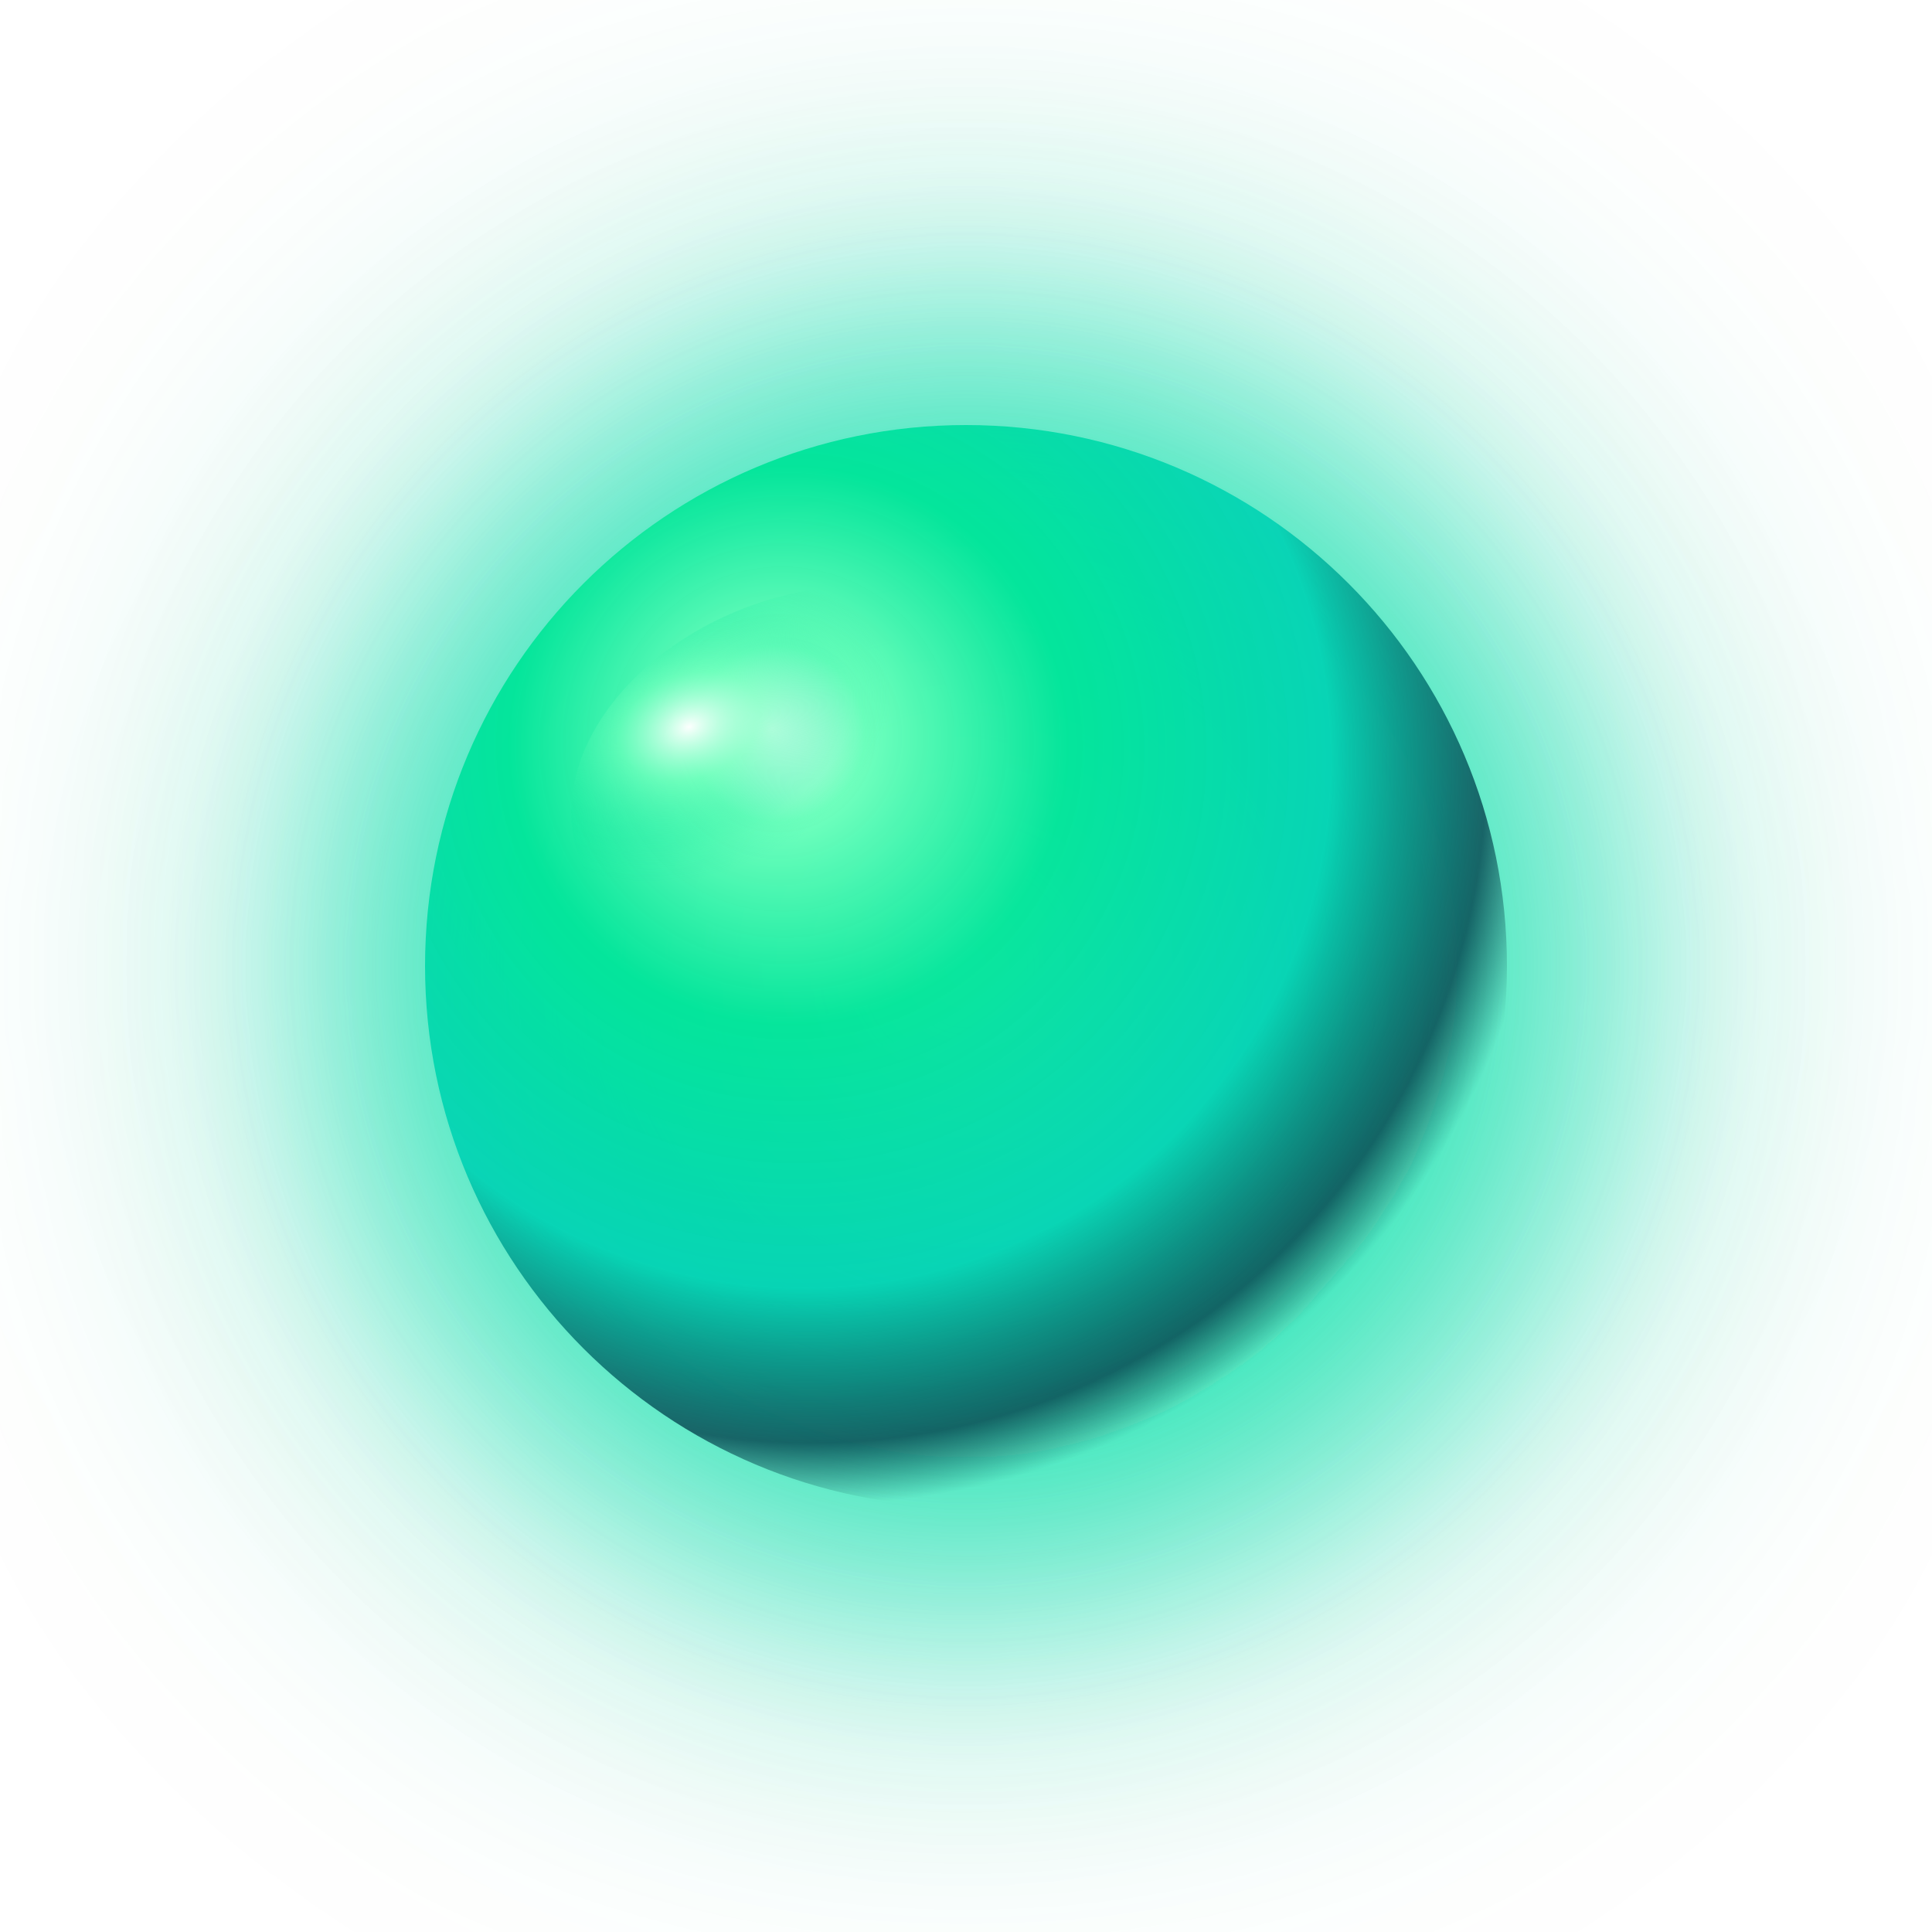
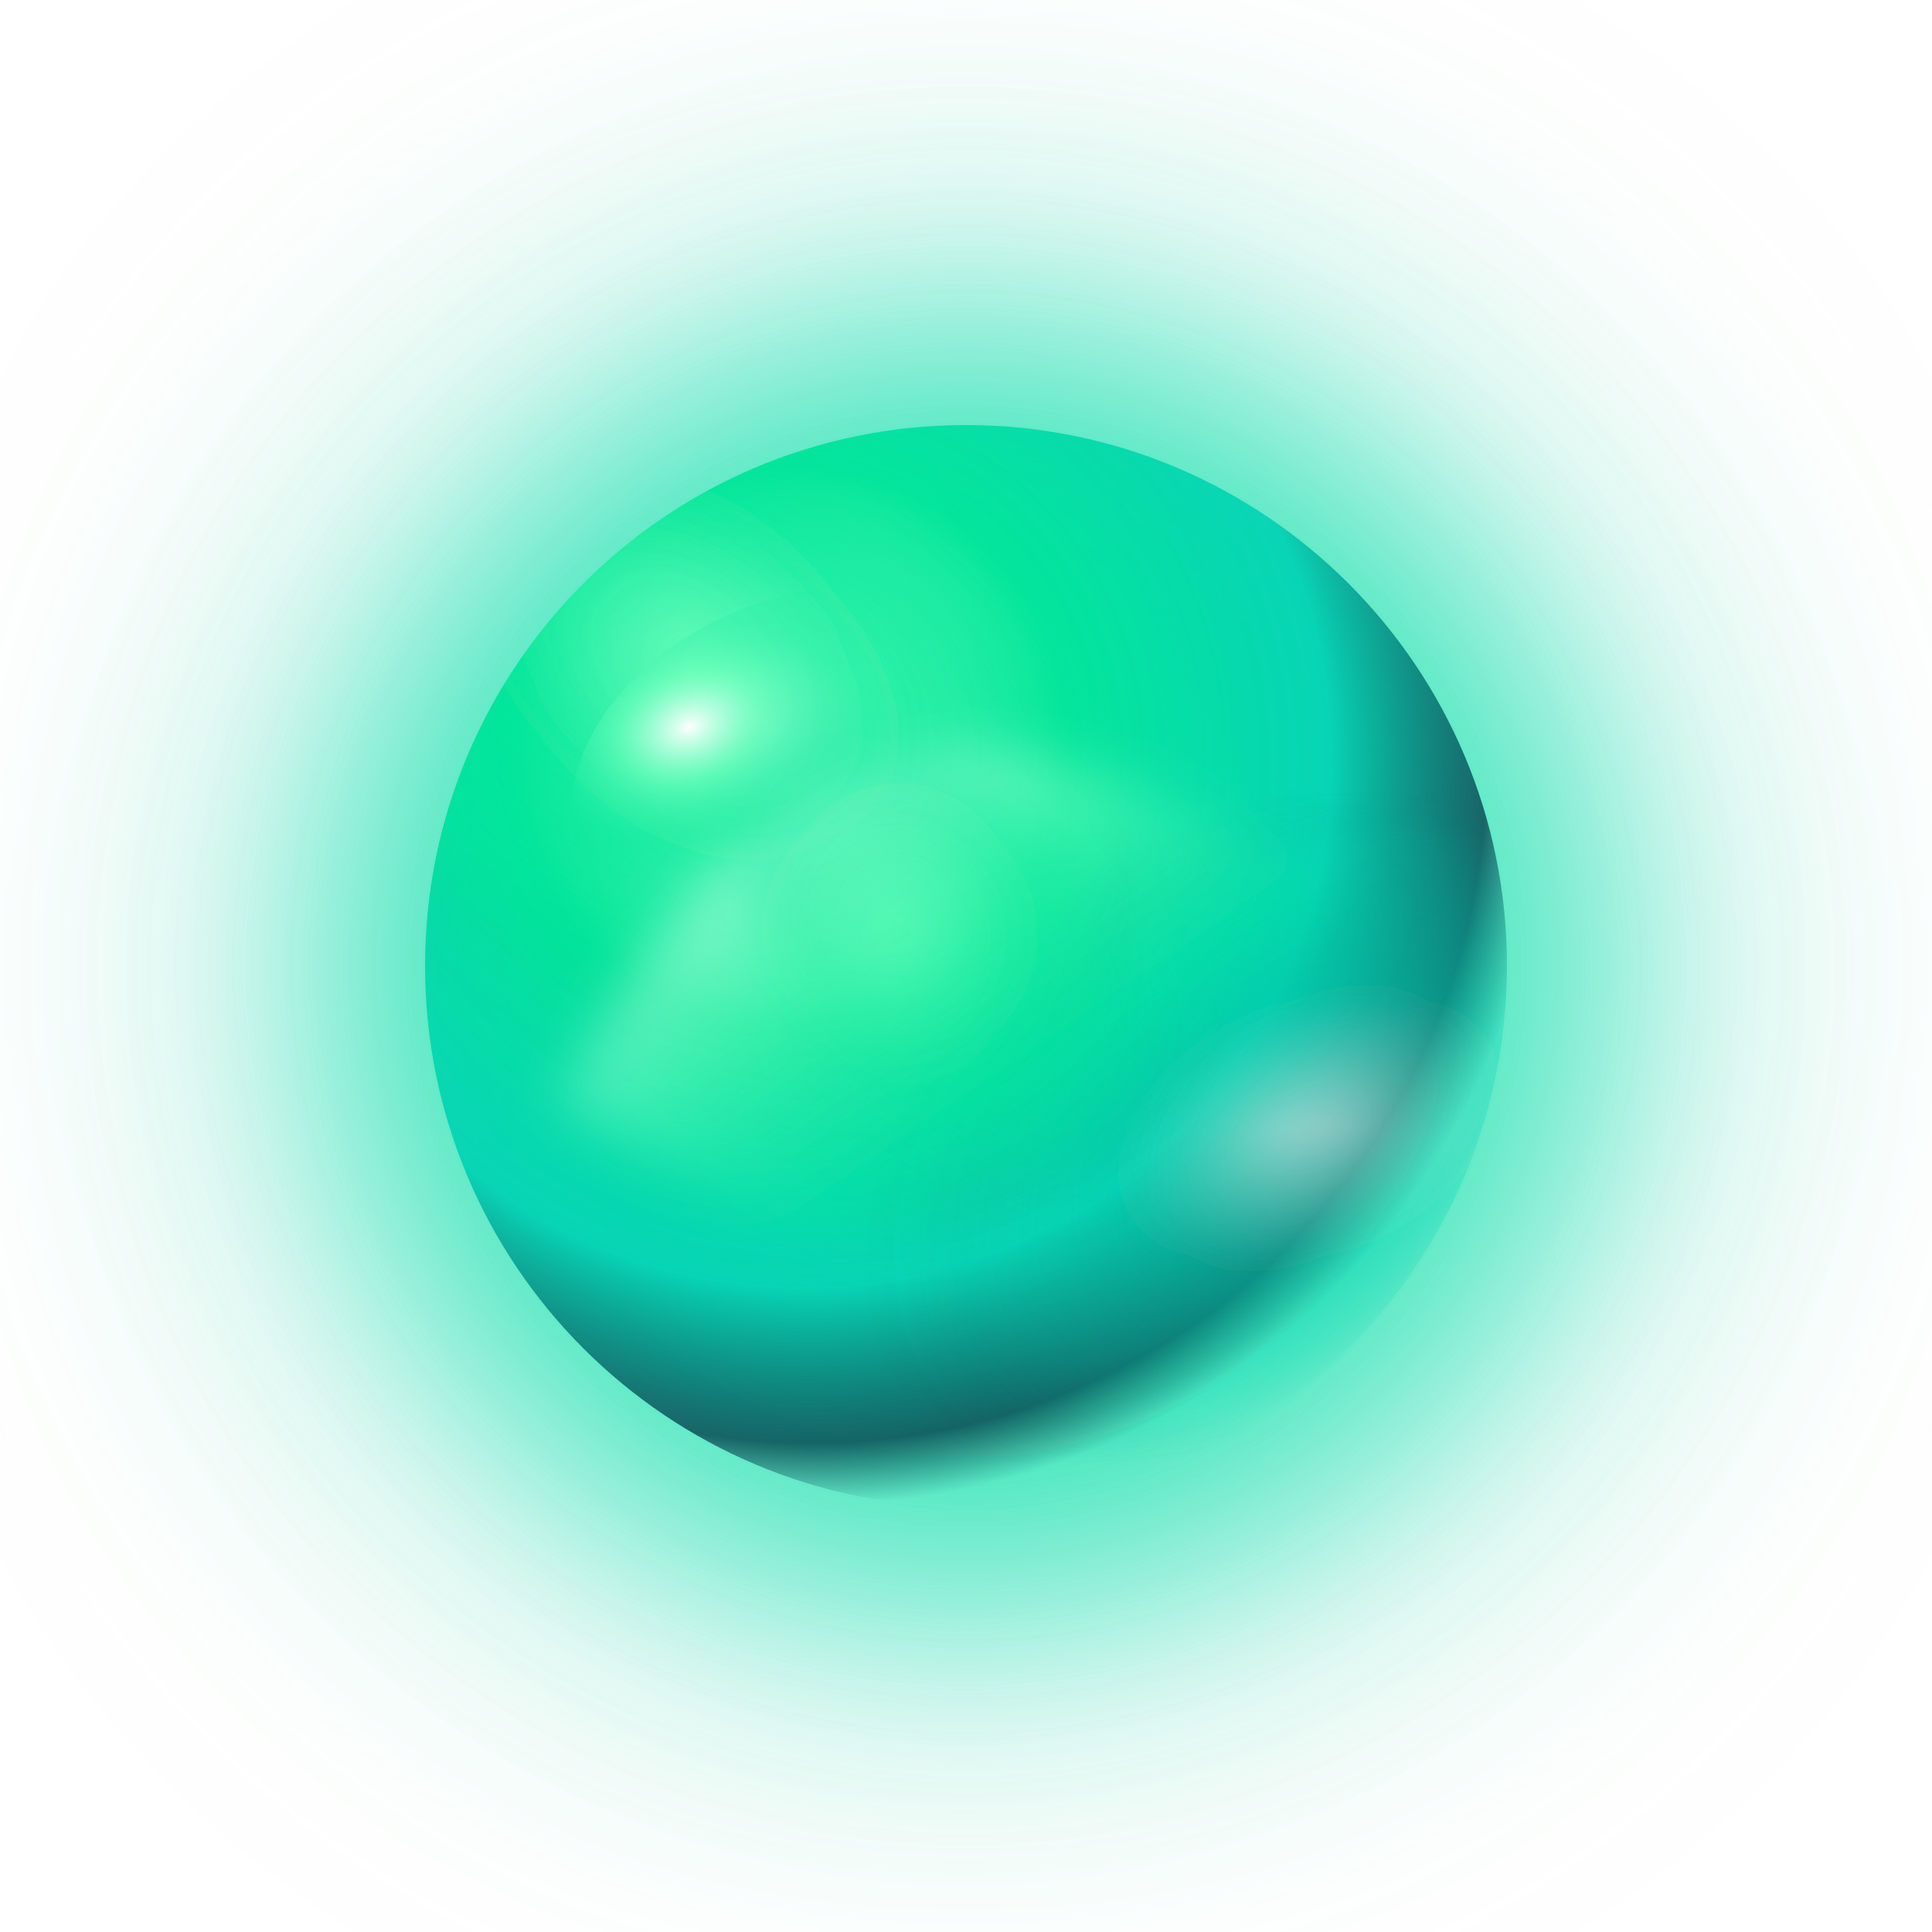
<svg xmlns="http://www.w3.org/2000/svg" width="1000" height="1000" viewBox="0 0 1000 1000">
  <defs>
    <filter id="ultraAura" x="-60%" y="-60%" width="220%" height="220%">
      <feGaussianBlur stdDeviation="80" result="blur1" />
    </filter>
    <filter id="softCorona" x="-40%" y="-40%" width="180%" height="180%">
      <feGaussianBlur stdDeviation="45" result="blur2" />
    </filter>
    <filter id="intenseGlow" x="-30%" y="-30%" width="160%" height="160%">
      <feGaussianBlur stdDeviation="22" result="blur3" />
    </filter>
+     <filter id="plasmaDiffusion" x="-20%" y="-20%" width="140%" height="140%">
+       <feGaussianBlur stdDeviation="14" result="blur4" />
+     </filter>
+     <clipPath id="coreClip">
+       <circle cx="500" cy="500" r="280" />
+     </clipPath>
    <radialGradient id="outerRadiance" cx="50%" cy="50%" r="50%">
      <stop offset="0%" stop-color="#00e599" stop-opacity="0.95" />
      <stop offset="25%" stop-color="#00d2b4" stop-opacity="0.70" />
      <stop offset="55%" stop-color="#00d2b4" stop-opacity="0.35" />
      <stop offset="80%" stop-color="#00e599" stop-opacity="0.10" />
      <stop offset="100%" stop-color="#003847" stop-opacity="0.0" />
    </radialGradient>
    <radialGradient id="coronalHalo" cx="50%" cy="50%" r="50%">
      <stop offset="0%" stop-color="#ffffff" stop-opacity="0.80" />
      <stop offset="35%" stop-color="#70ffbd" stop-opacity="0.65" />
      <stop offset="70%" stop-color="#00e599" stop-opacity="0.30" />
      <stop offset="100%" stop-color="#00d2b4" stop-opacity="0.0" />
    </radialGradient>
    <radialGradient id="orbVolumetric" cx="36%" cy="32%" r="68%" fx="32%" fy="28%">
      <stop offset="0%" stop-color="#ffffff" stop-opacity="1.0" />
      <stop offset="12%" stop-color="#70ffbd" stop-opacity="0.98" />
      <stop offset="38%" stop-color="#00e599" stop-opacity="0.95" />
      <stop offset="72%" stop-color="#00d2b4" stop-opacity="0.90" />
      <stop offset="92%" stop-color="#003847" stop-opacity="0.75" />
      <stop offset="100%" stop-color="#003847" stop-opacity="0.0" />
    </radialGradient>
+     <radialGradient id="plasmaVortex1" cx="40%" cy="38%" r="60%">
+       <stop offset="0%" stop-color="#70ffbd" stop-opacity="0.90" />
+       <stop offset="45%" stop-color="#00e599" stop-opacity="0.65" />
+       <stop offset="85%" stop-color="#00e599" stop-opacity="0.20" />
+       <stop offset="100%" stop-color="#003847" stop-opacity="0.0" />
+     </radialGradient>
+     <radialGradient id="plasmaVortex2" cx="62%" cy="65%" r="55%">
+       <stop offset="0%" stop-color="#ffffff" stop-opacity="0.85" />
+       <stop offset="40%" stop-color="#00d2b4" stop-opacity="0.55" />
+       <stop offset="80%" stop-color="#00d2b4" stop-opacity="0.15" />
+       <stop offset="100%" stop-color="#003847" stop-opacity="0.0" />
+     </radialGradient>
+     <linearGradient id="fluidStreamer" x1="15%" y1="20%" x2="85%" y2="80%">
+       <stop offset="0%" stop-color="#ffffff" stop-opacity="0.85" />
+       <stop offset="35%" stop-color="#70ffbd" stop-opacity="0.70" />
+       <stop offset="70%" stop-color="#00e599" stop-opacity="0.40" />
+       <stop offset="100%" stop-color="#003847" stop-opacity="0.0" />
+     </linearGradient>
    <radialGradient id="specularGleam" cx="30%" cy="26%" r="42%">
      <stop offset="0%" stop-color="#ffffff" stop-opacity="0.98" />
      <stop offset="35%" stop-color="#70ffbd" stop-opacity="0.60" />
      <stop offset="80%" stop-color="#00e599" stop-opacity="0.10" />
      <stop offset="100%" stop-color="#00e599" stop-opacity="0.0" />
    </radialGradient>
  </defs>
  <circle cx="500" cy="500" r="480" fill="url(#outerRadiance)" filter="url(#ultraAura)" />
  <circle cx="500" cy="500" r="422" fill="url(#outerRadiance)" filter="url(#softCorona)" opacity="0.9" />
  <circle cx="500" cy="500" r="380" fill="url(#coronalHalo)" filter="url(#intenseGlow)" />
  <circle cx="500" cy="500" r="280" fill="url(#orbVolumetric)" />
+   <g clip-path="url(#coreClip)">
+     <ellipse cx="374" cy="402" rx="238" ry="154" fill="url(#plasmaVortex1)" filter="url(#plasmaDiffusion)" transform="rotate(35 374 402)" opacity="0.85" />
+     <ellipse cx="612" cy="584" rx="210" ry="140" fill="url(#plasmaVortex2)" filter="url(#plasmaDiffusion)" transform="rotate(-40 612 584)" opacity="0.78" />
+     <path d="M 290 570 C 416 318, 556 374, 710 472 C 584 654, 444 682, 290 570 Z" fill="url(#fluidStreamer)" filter="url(#plasmaDiffusion)" opacity="0.65" />
+     <path d="M 360 388 C 500 304, 668 556, 612 668 C 472 556, 388 528, 360 388 Z" fill="url(#plasmaVortex1)" filter="url(#plasmaDiffusion)" opacity="0.55" />
+   </g>
  <ellipse cx="420" cy="400" rx="128" ry="92" fill="url(#specularGleam)" transform="rotate(-20 420 400)" />
</svg>
